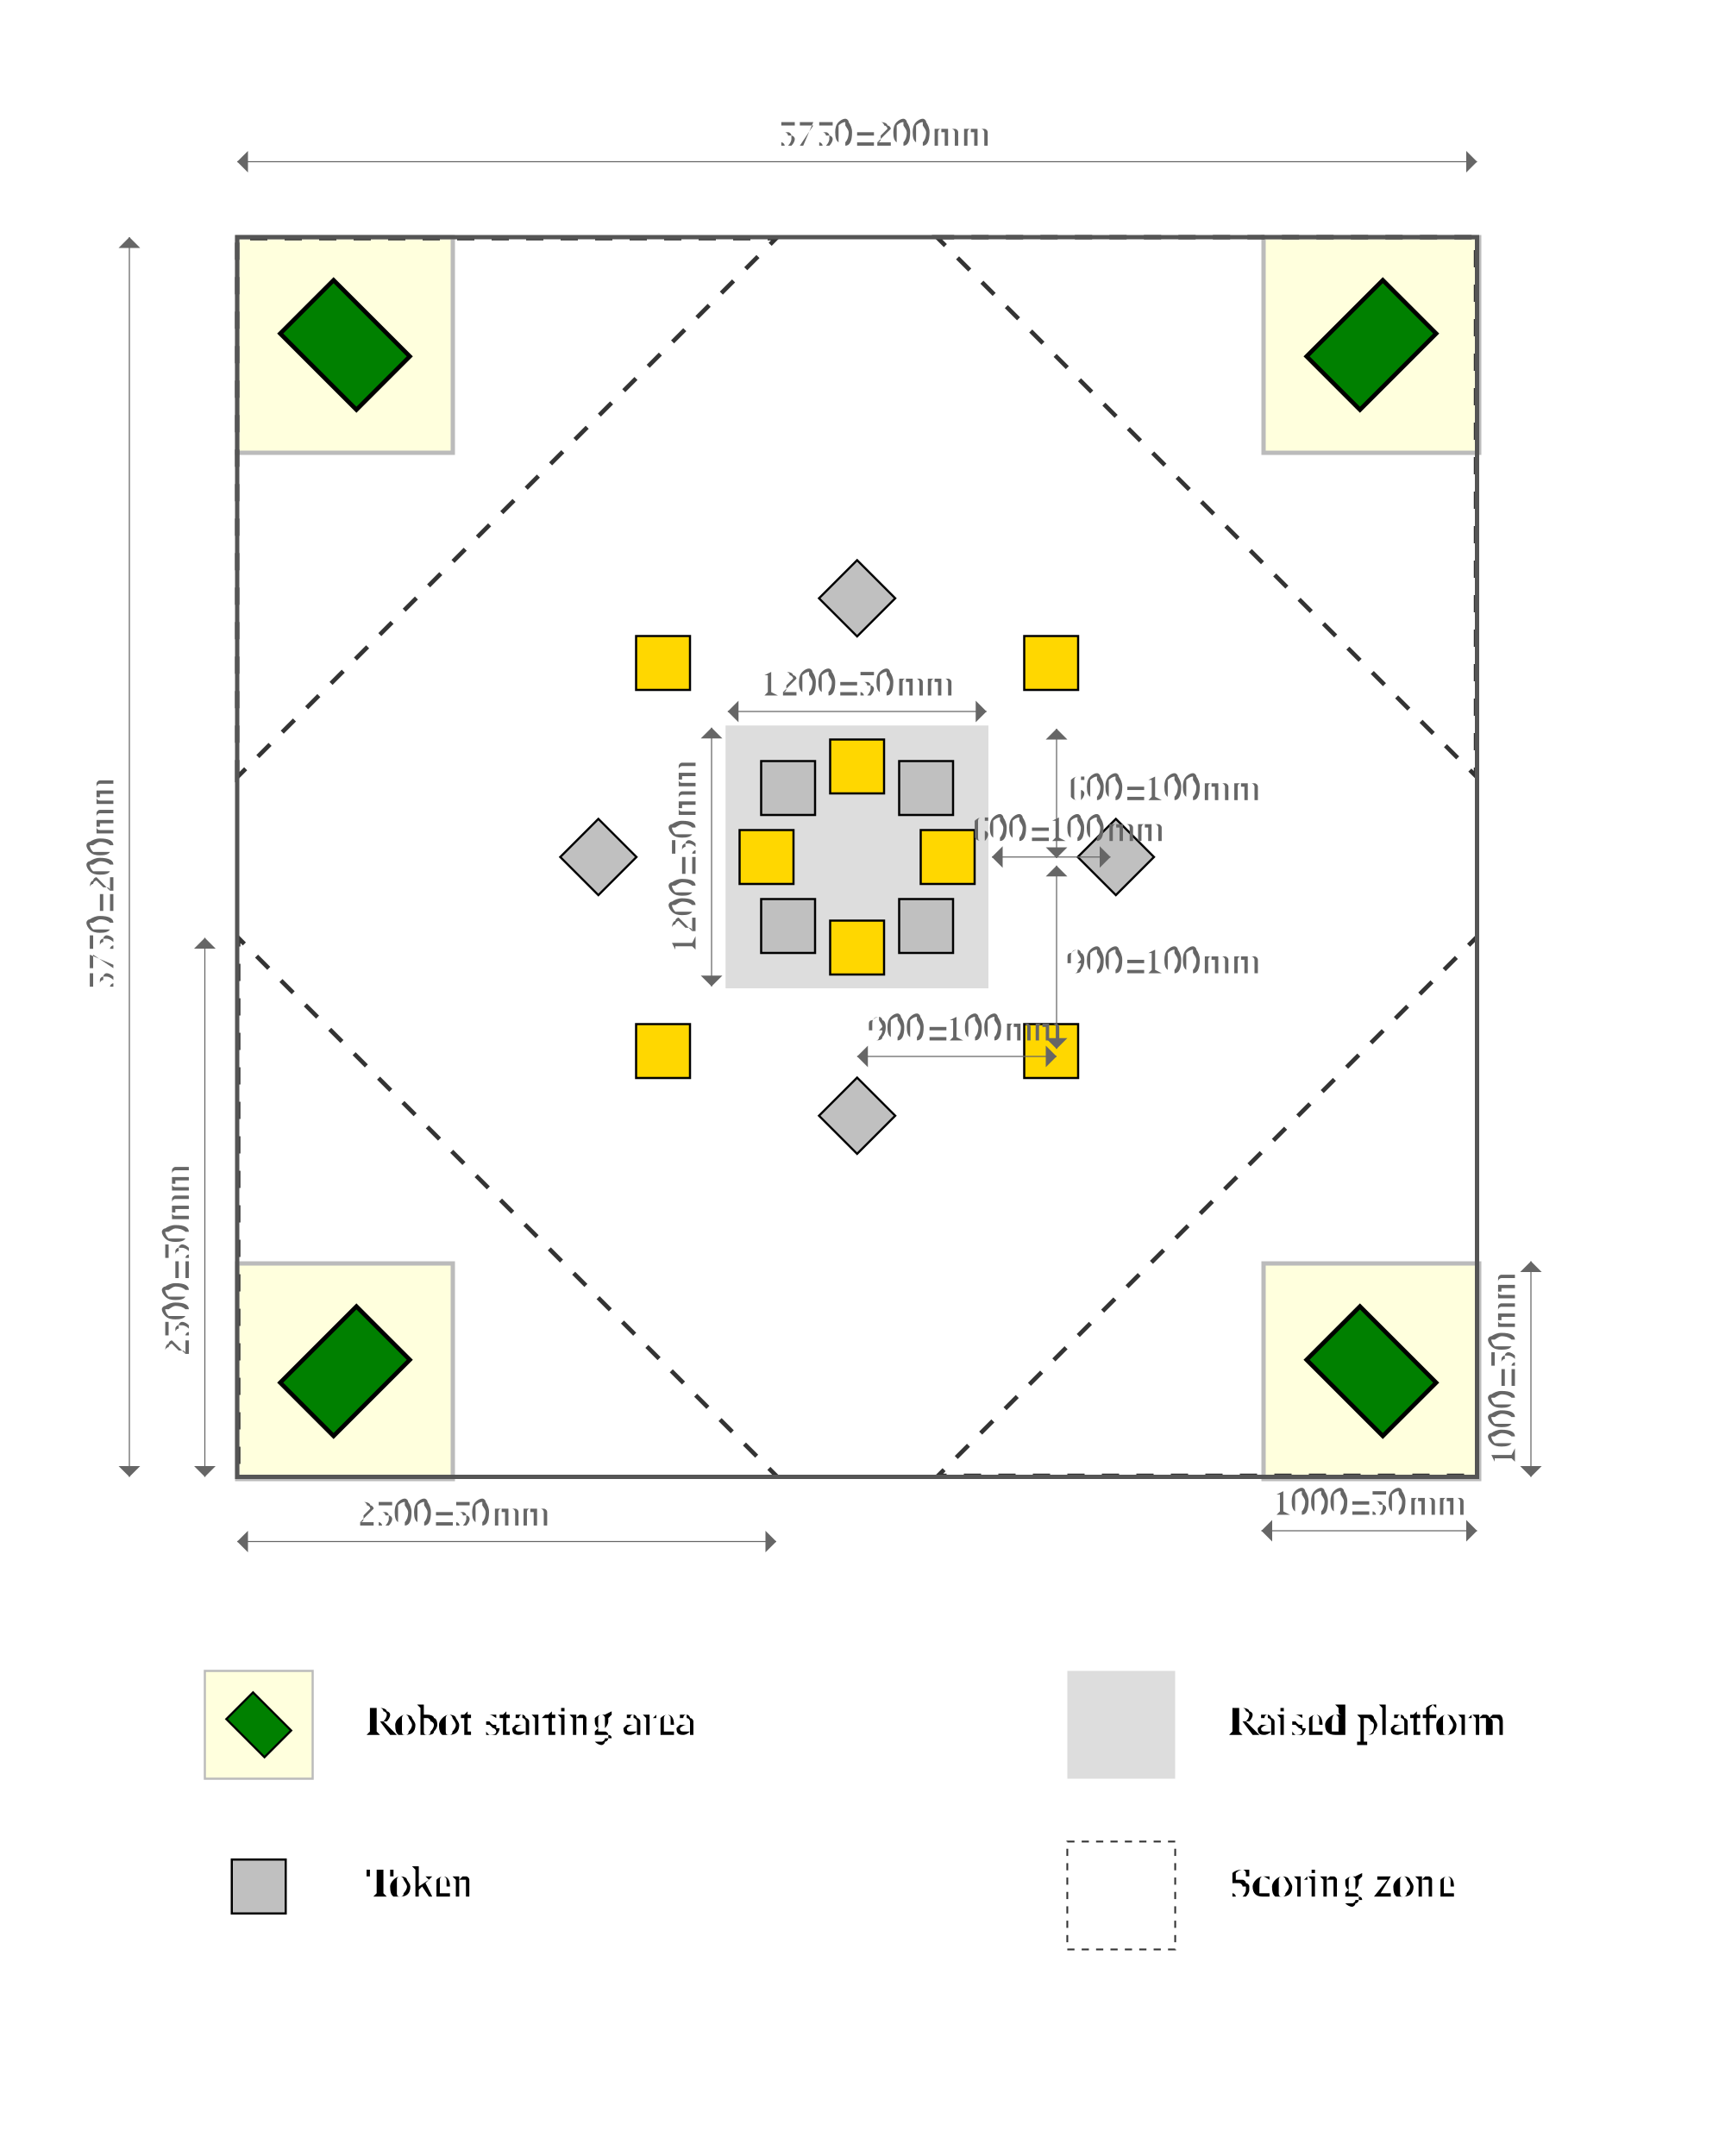
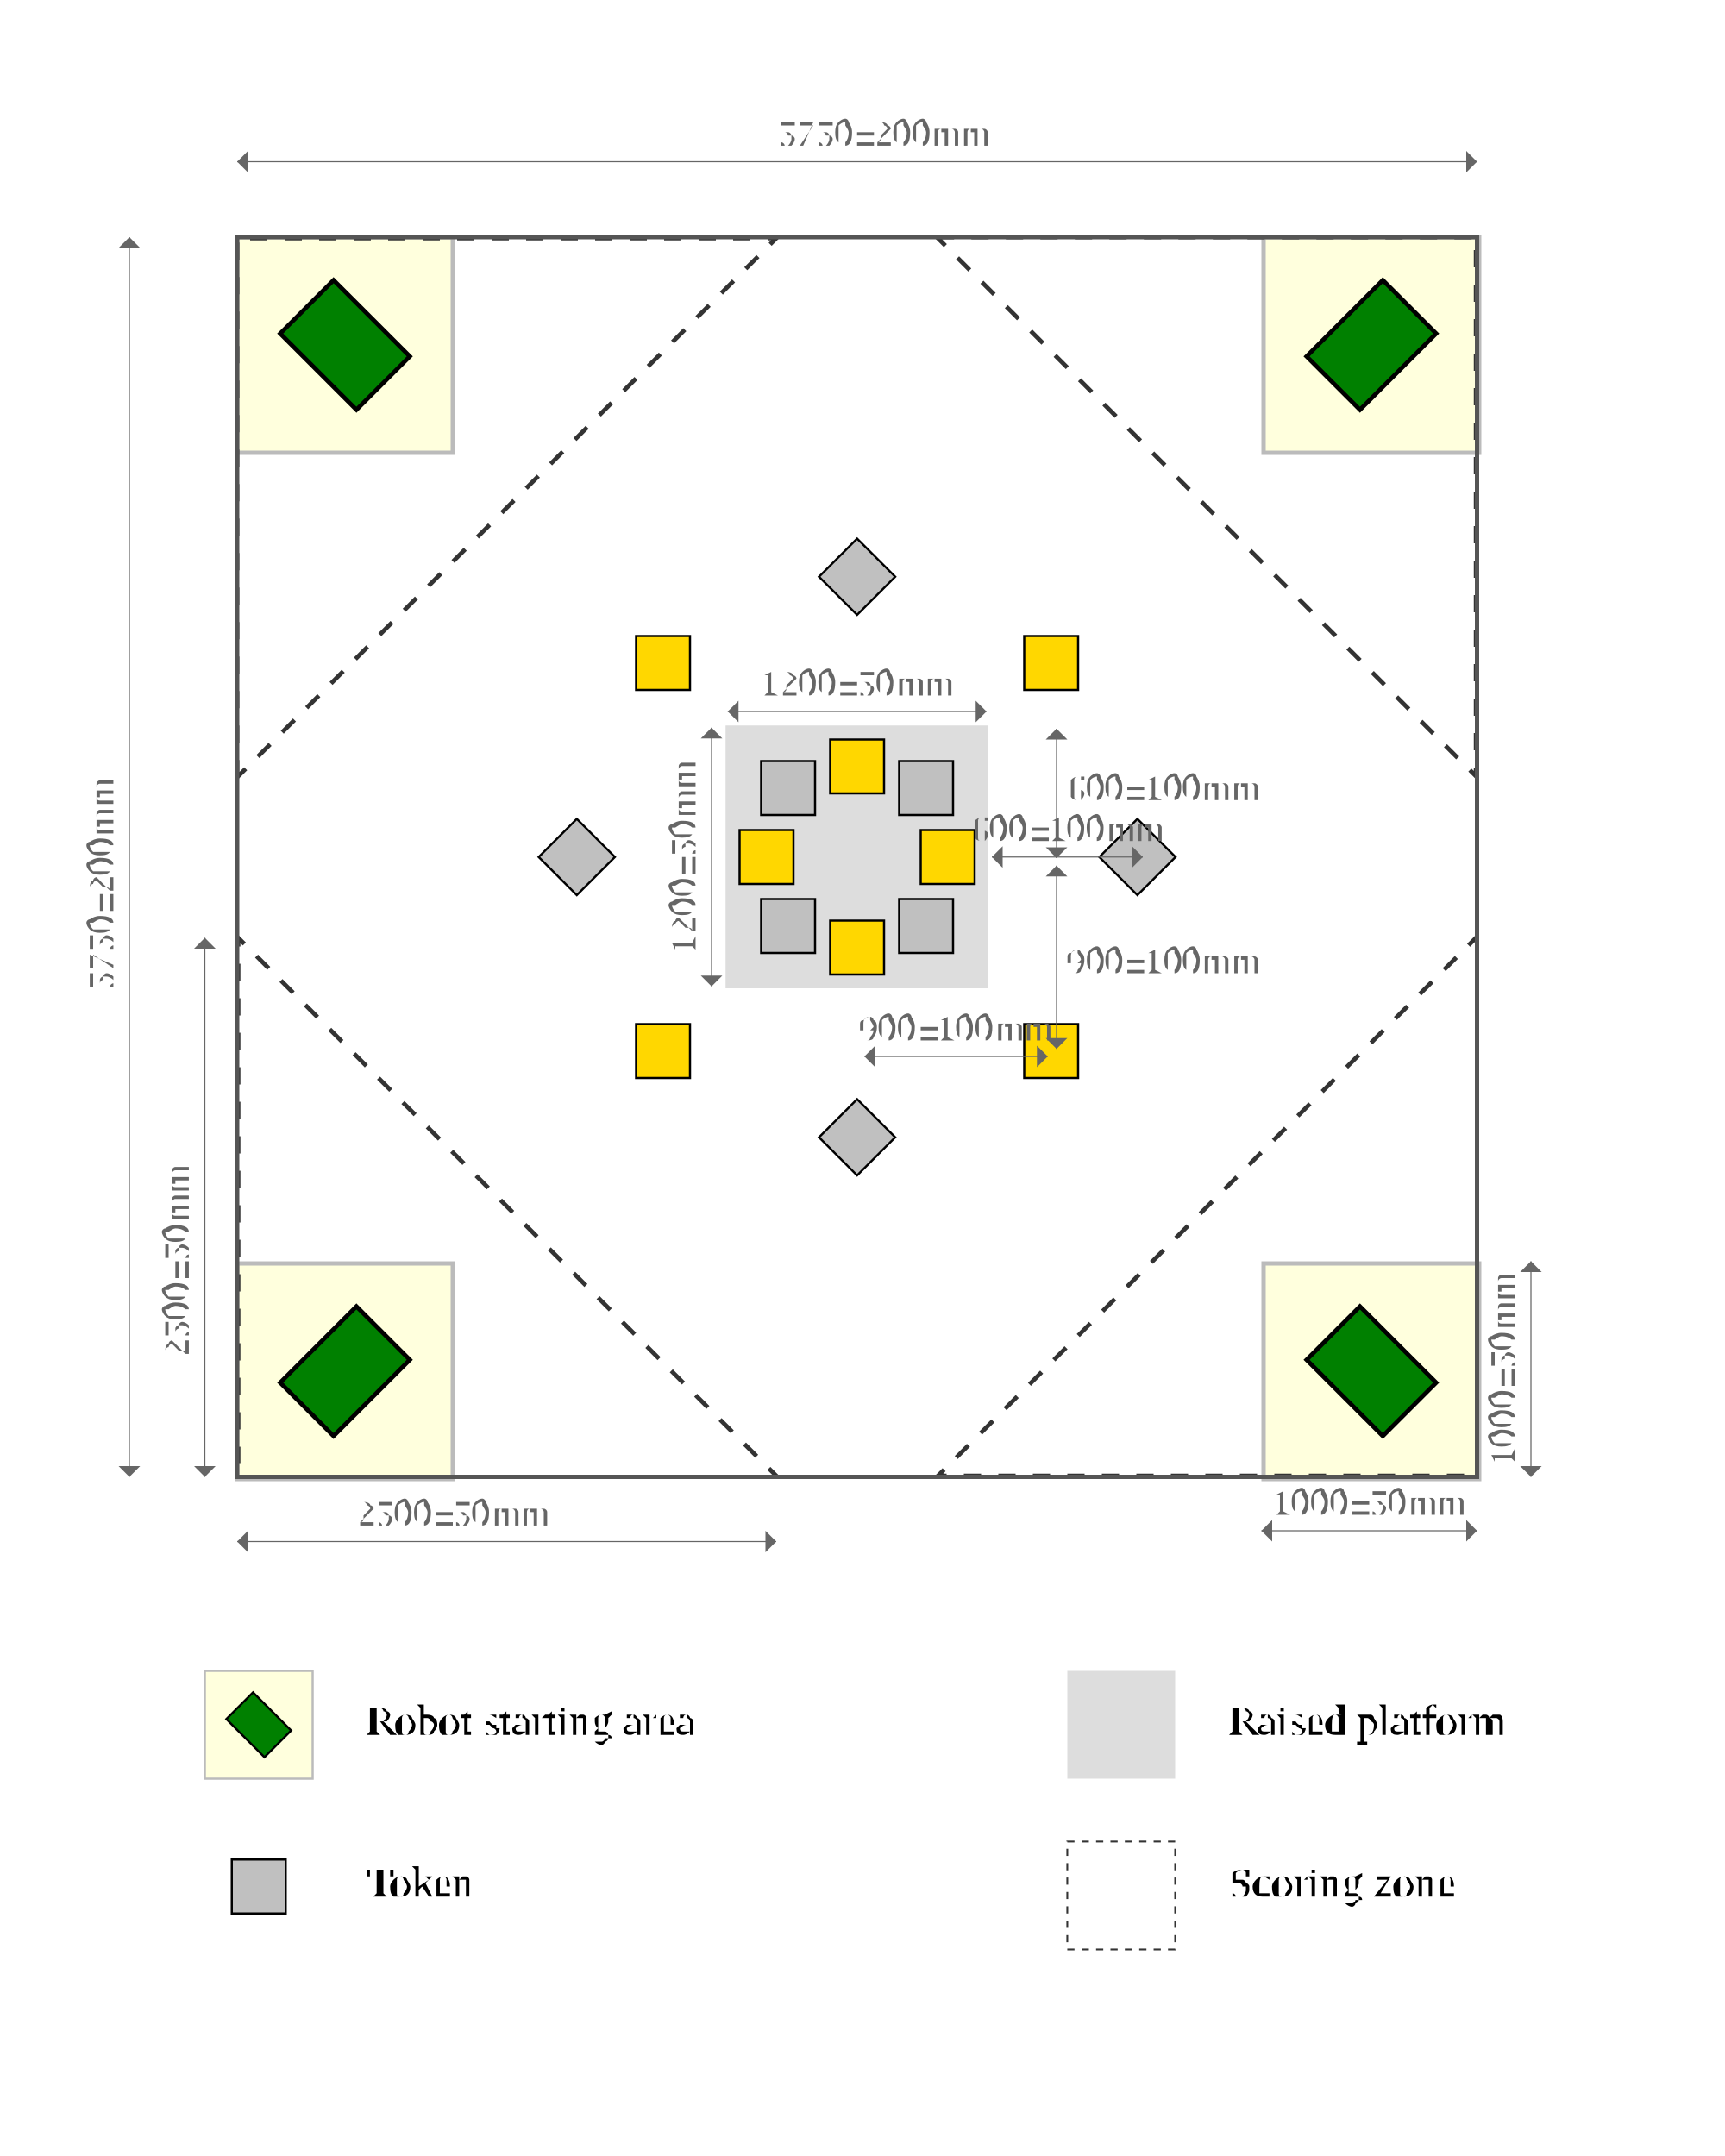
<svg xmlns="http://www.w3.org/2000/svg" xmlns:xlink="http://www.w3.org/1999/xlink" version="1.1" baseProfile="full" width="800" height="1000">
  <style type="text/css">
    
      .arena-wall {
        fill: none;
        stroke: #555;
        stroke-width: .02;
      }

      #token-silver {
        stroke: black;
        stroke-width: 0.01;
        fill: silver;
      }

      #token-gold {
        stroke: black;
        stroke-width: 0.01;
        fill: gold;
      }

      #robot {
        fill: green;
        stroke: black;
        stroke-width: 0.02;
      }

      .platform {
        fill: #ddd;
      }

      .zone {
        stroke: #333;
        stroke-width: 0.02;
        /*stroke-dasharray: 0.141, 0.141;*/
        stroke-dasharray: 0.08 0.08;
        /*stroke-dashoffset: -50%;*/
        fill: none;
      }

      #start-zone {
        stroke: #bbb;
        stroke-width: 0.02;
        fill: #ffd;
      }

      .dimension line {
        stroke: #666;
        stroke-width: 0.005;
        marker-start: url(#dimension-arrow-head-start);
        marker-end: url(#dimension-arrow-head-end);
      }

      .dimension text {
        fill: #666;
        font-size: 0.175px;
      }
      .dimension text.above {
        text-anchor: middle;
      }
      .dimension text.left-rotated {
        text-anchor: middle;
        transform: rotate(-90deg);
      }
      .dimension text.left {
        text-anchor: end;
        dominant-baseline: middle;
      }
      .dimension text.right {
        text-anchor: start;
        dominant-baseline: middle;
      }

      .dimension-arrow-head {
        fill: #666;
      }

      .dimension-guide {
        stroke: #666;
        stroke-width: 0.01;
        stroke-dasharray: 0.003 0.04;
        stroke-linecap: round;
        fill: none;
      }

      .legend-label {
        font-size: 0.2px;
        text-anchor: start;
        dominant-baseline: middle;
      }
    
  </style>
  <defs>
    <rect x="-0.125" y="-0.125" width="0.25" height="0.25" id="token-silver" />
    <rect x="-0.125" y="-0.125" width="0.25" height="0.25" id="token-gold" />
    <rect width="0.35" height="0.5" x="-0.175" y="-0.25" id="robot" />
    <g id="start-zone">
      <rect x="-0.5" y="-0.5" width="1" height="1" />
    </g>
    <g id="start-zone-with-robot">
      <use xlink:href="#start-zone" />
      <use xlink:href="#robot" transform="rotate(135)" />
    </g>
    <g id="tokens-quarter">
      <use xlink:href="#token-silver" transform="translate(0.32 0.32)" />
      <use xlink:href="#token-gold" transform="translate(0.42 0)" />
      <use xlink:href="#token-gold" transform="translate(0.9 0.9)" />
-       <use xlink:href="#token-silver" transform="translate(0 1.2) rotate(45 0 0)" />
+       <use xlink:href="#token-silver" transform="translate(0 1.3) rotate(45 0 0)" />
      <path class="zone" d="M2.875 0.37 v2.5 h-2.5 z" />
    </g>
    <g id="start-area">
      <use xlink:href="#start-zone-with-robot" transform="translate(0.5 0.5)" />
    </g>
    <g id="zone">
      <rect x="-0.6" y="-0.5" width="1.2" height="1.2" class="zone" />
    </g>
    <g id="volcano">
      <path d="M-1.8 -1.8 v3.6 h3.6 v-3.6 h-3.6 l1.2 1.2 h1.2 v1.2 h-1.2 v-1.2" />
    </g>
    <g id="dimension-arrow-head" transform="scale(0.05)">
      <path d="M0,0 L1,1 L1,-1 L0,0" class="dimension-arrow-head" />
    </g>
    <marker id="dimension-arrow-head-start" orient="auto" markerWidth="1" markerHeight="2" refX="0" refY="1" markerUnits="userSpaceOnUse">
      <use xlink:href="#dimension-arrow-head" transform="translate(0 1)" />
    </marker>
    <marker id="dimension-arrow-head-end" orient="auto" markerWidth="1" markerHeight="2" refX="1" refY="1" markerUnits="userSpaceOnUse">
      <use xlink:href="#dimension-arrow-head" transform="translate(1 1) scale(-1 1)" />
    </marker>
  </defs>
  <rect width="100%" height="100%" fill="white" />
  <g id="arena-space" transform="scale(100)">
    <g id="arena" transform="translate(1.1 1.1)">
      <use xlink:href="#start-area" />
      <use xlink:href="#start-area" transform="rotate(90 2.88 2.88)" />
      <use xlink:href="#start-area" transform="rotate(180 2.88 2.88)" />
      <use xlink:href="#start-area" transform="rotate(270 2.88 2.88)" />
      <g class="dimension" transform="translate(5.25 6)">
        <line x1="-0.5" y1="0" x2="0.5" y2="0" />
        <text x="0" y="-0.075" class="above">1000±50mm</text>
      </g>
      <g class="dimension" transform="translate(6 5.25)">
        <line x1="0" y1="-0.5" x2="0" y2="0.5" />
        <text x="0" y="-0.075" class="left-rotated">1000±50mm</text>
      </g>
      <g class="dimension" transform="translate(-0.15 4.25)">
-         <line x1="" y1="-1" x2="0" y2="1.5" />
+         <line x1="0" y1="-1" x2="0" y2="1.5" />
        <text x="-0.5" y="-0.075" class="left-rotated">2500±50mm</text>
      </g>
      <g class="dimension" transform="translate(1.5 6.05)">
        <line x1="-1.5" y1="0" x2="1" y2="0" />
        <text x="-0.5" y="-0.075" class="above">2500±50mm</text>
      </g>
      <g class="platform" transform="translate(2.875 2.875)">
        <rect x="-0.61" y="-0.61" width="1.219" height="1.219" />
      </g>
      <g class="dimension" transform="translate(2.875 2.2)">
        <line x1="-0.6" y1="0" x2="0.6" y2="0" />
        <text x="0" y="-0.075" class="above">1200±50mm</text>
      </g>
      <g class="dimension" transform="translate(2.2 2.875)">
        <line x1="0" y1="-0.6" x2="0" y2="0.6" />
        <text x="0" y="-0.075" class="left-rotated">1200±50mm</text>
      </g>
      <g transform="translate(2.875 2.875)">
        <use xlink:href="#tokens-quarter" />
        <use xlink:href="#tokens-quarter" transform="rotate(90 0 0)" />
        <use xlink:href="#tokens-quarter" transform="rotate(180 0 0)" />
        <use xlink:href="#tokens-quarter" transform="rotate(270 0 0)" />
      </g>
      <g class="dimension" transform="translate(3.85 2.875)">
-         <line x1="-0.35" y1="0" x2="0.2" y2="0" />
+         <line x1="-0.35" y1="0" x2="0.35" y2="0" />
        <text x="0" y="-0.075" class="above">600±100mm</text>
      </g>
      <g class="dimension" transform="translate(3.8 2.58)">
        <line x1="0" y1="-0.3" x2="0" y2="0.3" />
        <text x="0.05" y="0.03">600±100mm</text>
      </g>
-       <g class="dimension" transform="translate(3.375 3.8)">
-         <line x1="-0.5" y1="0" x2="0.425" y2="0" />
+       <g class="dimension" transform="translate(3.334 3.8)">
+         <line x1="-0.425" y1="0" x2="0.425" y2="0" />
        <text x="0" y="-0.075" class="above">900±100mm</text>
      </g>
      <g class="dimension" transform="translate(3.8 3.34)">
        <line x1="0" y1="-0.425" x2="0" y2="0.425" />
        <text x="0.05" y="0.075">900±100mm</text>
      </g>
      <rect width="5.75" height="5.75" x="0" y="0" class="arena-wall" />
      <g class="dimension" transform="translate(4 -0.35)">
        <line x1="-4" y1="0" x2="1.75" y2="0" />
        <text x="-1" y="-0.075" class="above">5750±200mm</text>
      </g>
      <g class="dimension" transform="translate(-0.5 4)">
        <line x1="0" y1="-4" x2="0" y2="1.75" />
        <text x="1" y="-0.075" class="left-rotated">5750±200mm</text>
      </g>
    </g>
    <g id="legend" transform="translate(1.2 8)">
      <g transform="translate(0 0)">
        <use xlink:href="#start-zone-with-robot" transform="scale(0.5)" />
        <text x="0.5" y="0" class="legend-label">Robot starting area</text>
      </g>
      <g transform="translate(0 0.75)">
        <use xlink:href="#token-silver" />
        <text x="0.5" y="0" class="legend-label">Token</text>
      </g>
      <g transform="translate(4 0)">
        <rect class="platform" x="-0.25" y="-0.25" width="0.5" height="0.5" />
        <text x="0.5" y="0" class="legend-label">Raised platform</text>
      </g>
      <g transform="translate(4 0.75)">
        <use xlink:href="#zone" transform="scale(0.417)" />
        <text x="0.5" y="0" class="legend-label">Scoring zone</text>
      </g>
    </g>
  </g>
</svg>
